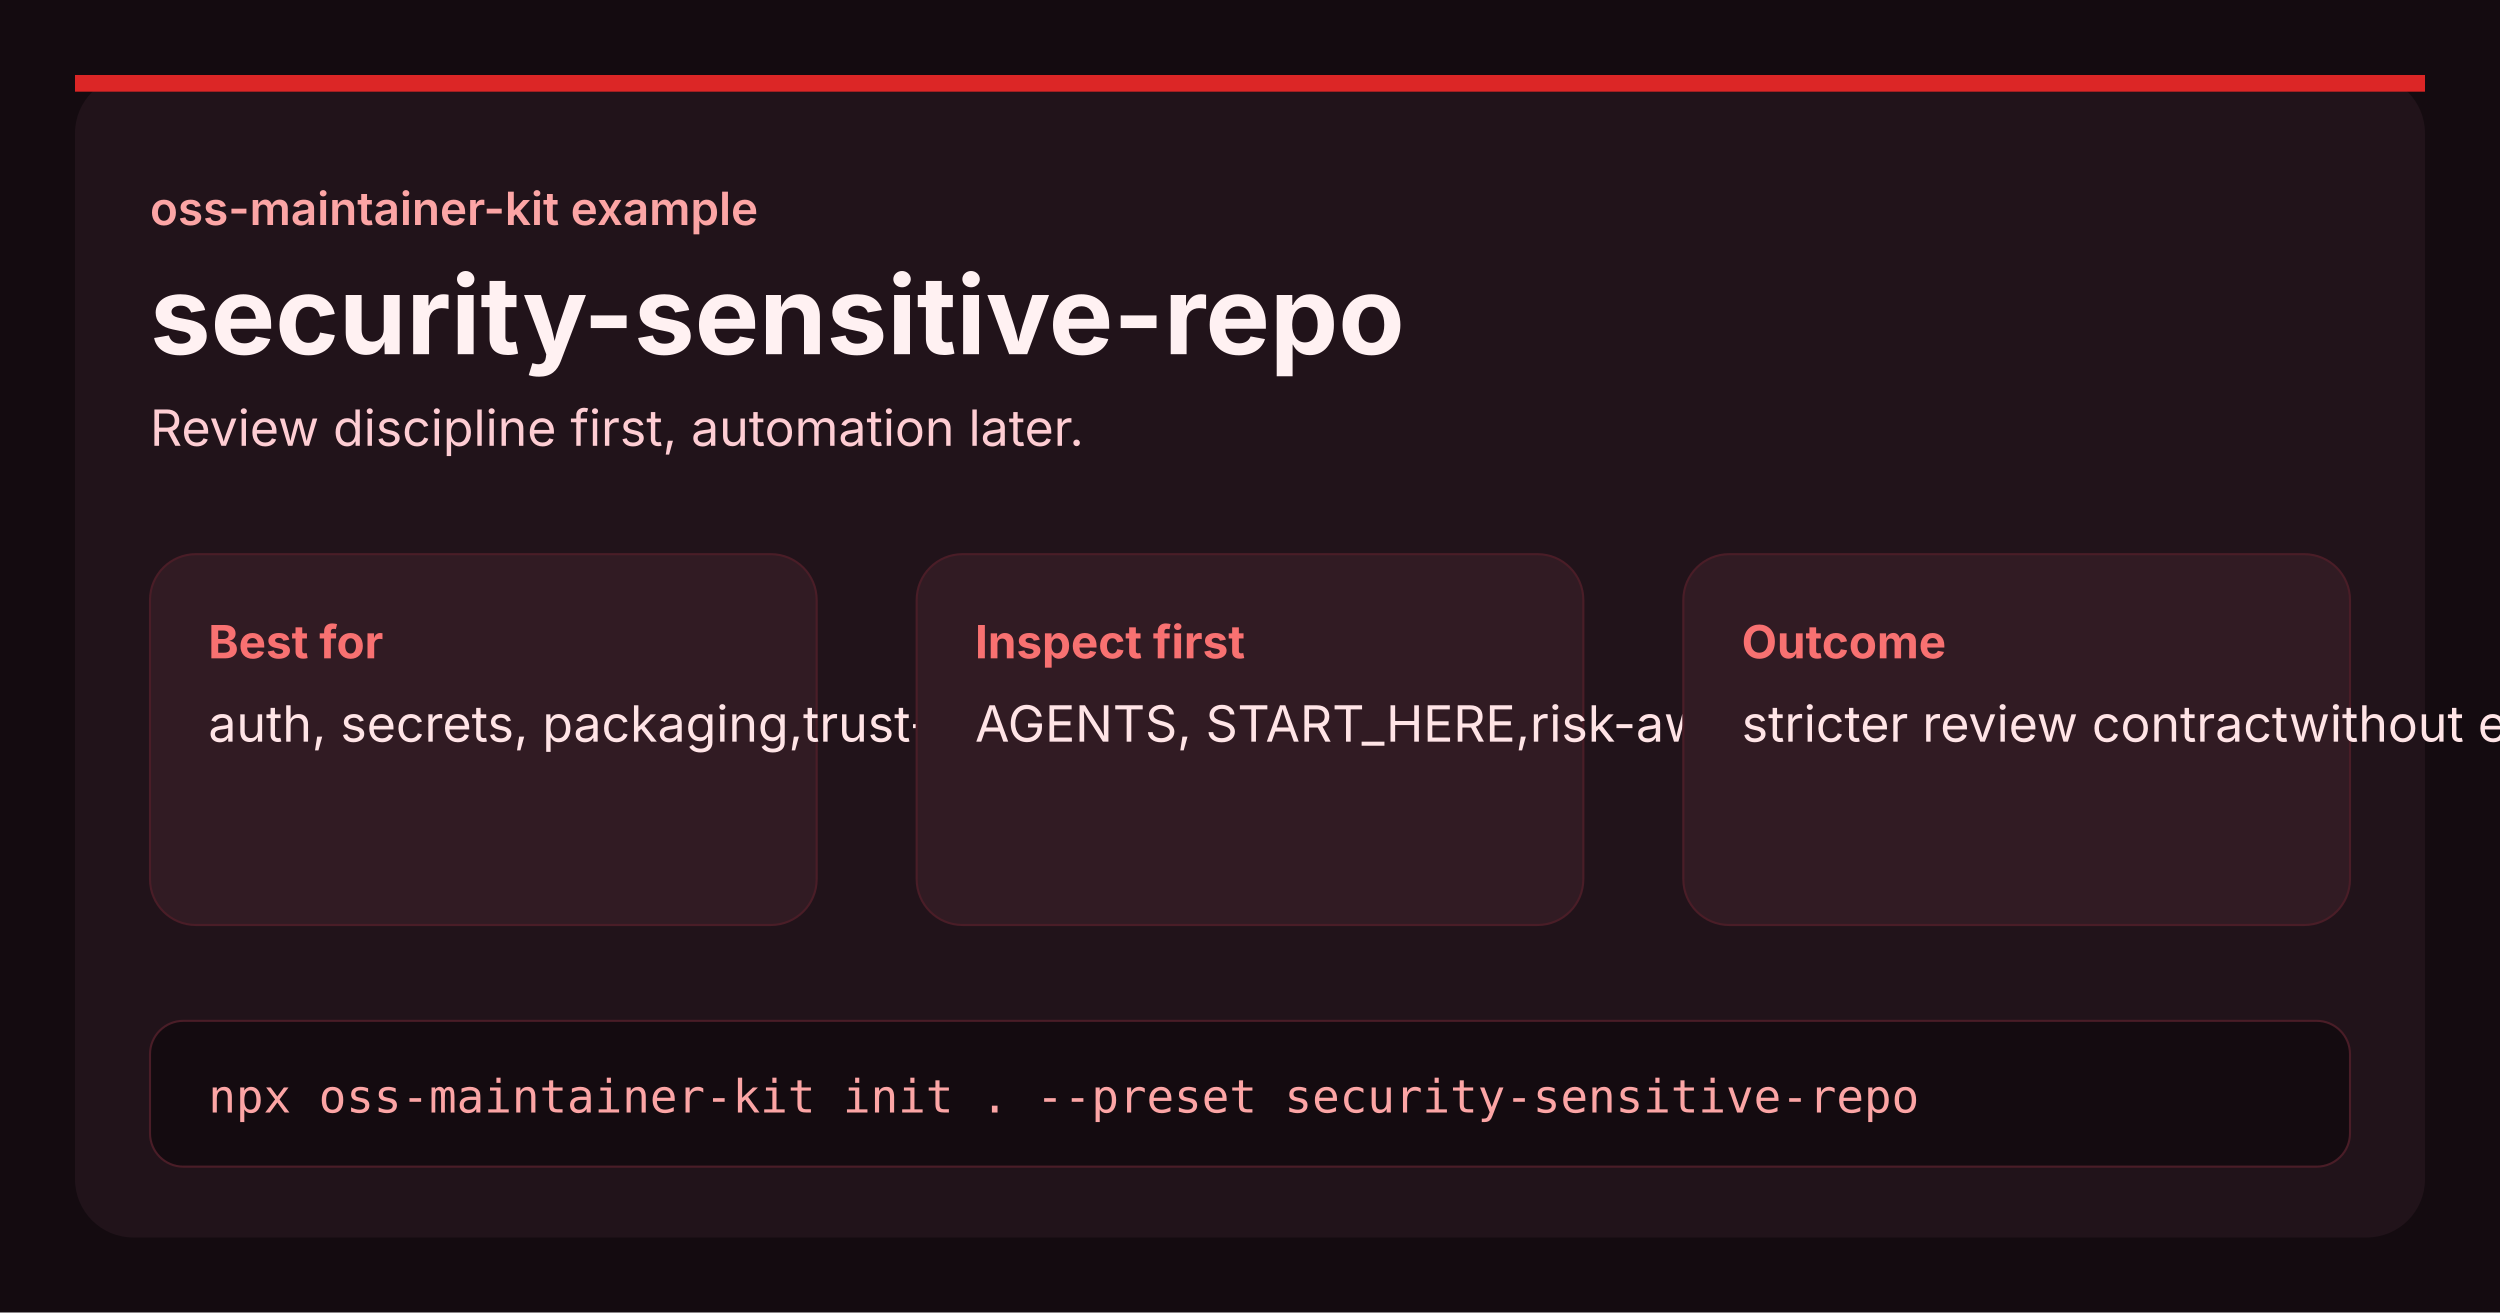
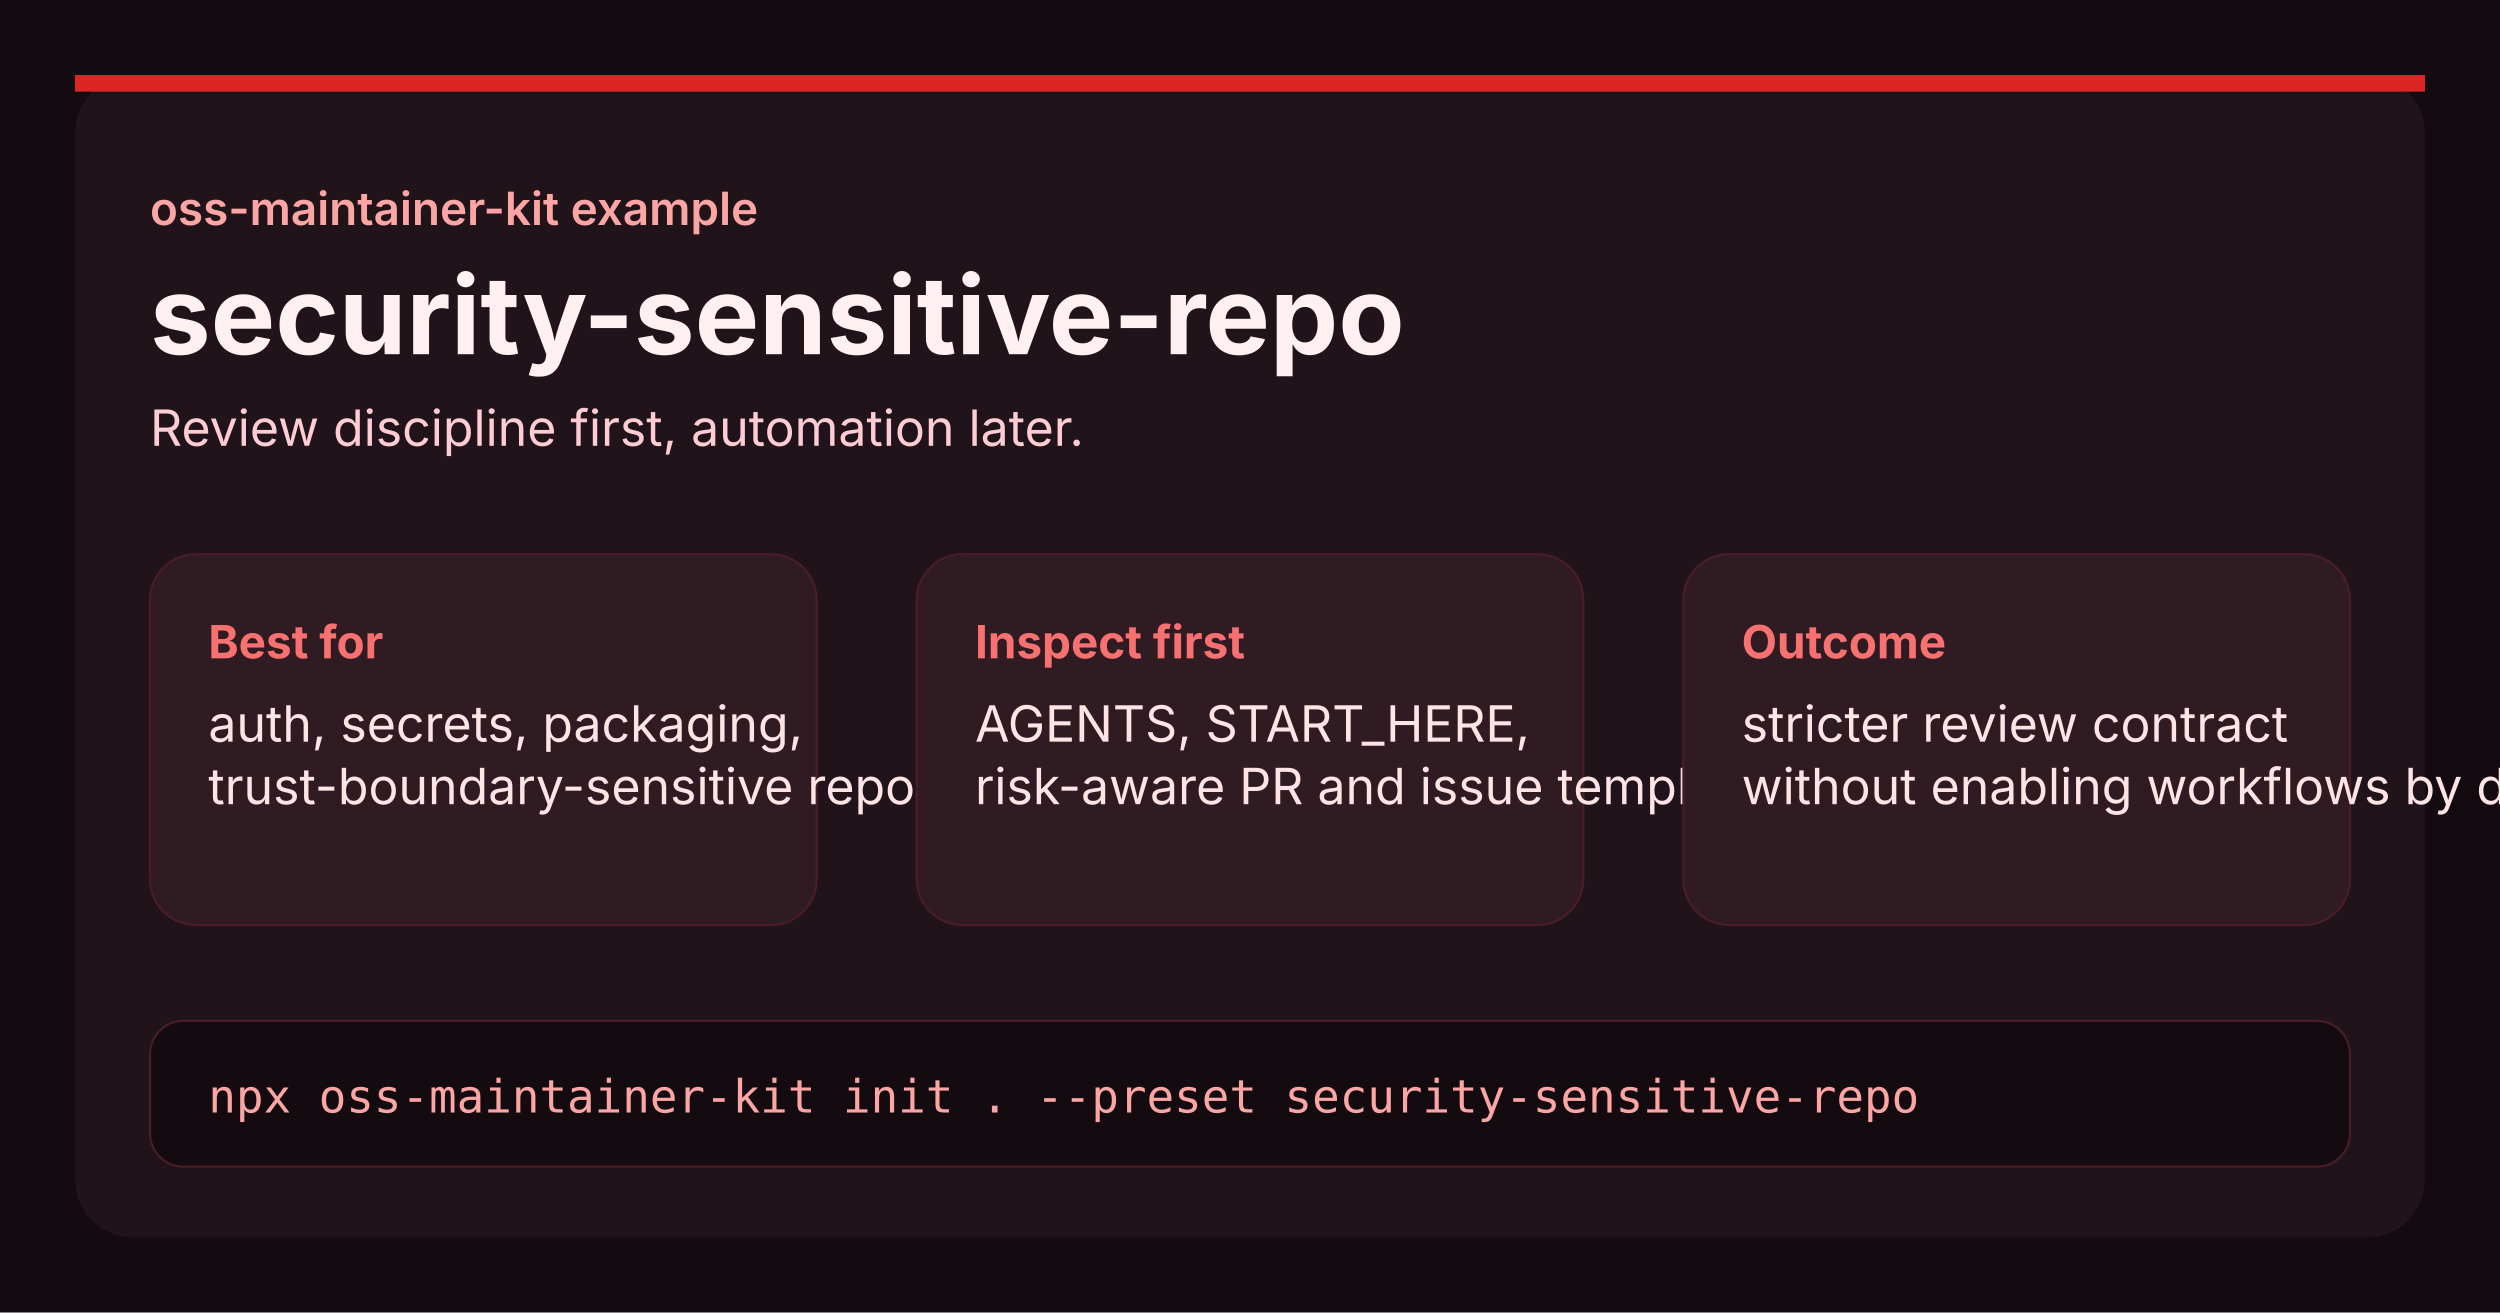
<svg xmlns="http://www.w3.org/2000/svg" width="1200" height="630" viewBox="0 0 1200 630" fill="none" role="img" aria-labelledby="title desc">
  <rect width="1200" height="630" fill="#140B10" />
  <rect x="36" y="36" width="1128" height="558" rx="28" fill="#21131A" />
  <rect x="36" y="36" width="1128" height="8" fill="#DC2626" />
  <text x="72" y="108" fill="#FCA5A5" font-family="SF Pro Display, Inter, system-ui, sans-serif" font-size="22" font-weight="600">oss-maintainer-kit example</text>
  <text x="72" y="170" fill="#FFF1F2" font-family="SF Pro Display, Inter, system-ui, sans-serif" font-size="52" font-weight="700">security-sensitive-repo</text>
  <text x="72" y="214" fill="#FECDD3" font-family="SF Pro Text, Inter, system-ui, sans-serif" font-size="24">Review discipline first, automation later.</text>
  <rect x="72" y="266" width="320" height="178" rx="22" fill="#311B23" stroke="#4A1D27" />
  <text x="100" y="316" fill="#F87171" font-family="SF Pro Display, Inter, system-ui, sans-serif" font-size="22" font-weight="700">Best for</text>
-   <text x="100" y="356" fill="#FFE4E6" font-family="SF Pro Text, Inter, system-ui, sans-serif" font-size="24">auth, secrets, packaging,
- trust-boundary-sensitive repos</text>
+   <text x="100" y="356" fill="#FFE4E6" font-family="SF Pro Text, Inter, system-ui, sans-serif" font-size="24">
+     <tspan x="100" dy="0">auth, secrets, packaging,</tspan>
+     <tspan x="100" dy="30">trust-boundary-sensitive repos</tspan>
+   </text>
  <rect x="440" y="266" width="320" height="178" rx="22" fill="#311B23" stroke="#4A1D27" />
  <text x="468" y="316" fill="#F87171" font-family="SF Pro Display, Inter, system-ui, sans-serif" font-size="22" font-weight="700">Inspect first</text>
-   <text x="468" y="356" fill="#FFE4E6" font-family="SF Pro Text, Inter, system-ui, sans-serif" font-size="24">AGENTS, START_HERE,
- risk-aware PR and issue templates</text>
+   <text x="468" y="356" fill="#FFE4E6" font-family="SF Pro Text, Inter, system-ui, sans-serif" font-size="24">
+     <tspan x="468" dy="0">AGENTS, START_HERE,</tspan>
+     <tspan x="468" dy="30">risk-aware PR and issue templates</tspan>
+   </text>
  <rect x="808" y="266" width="320" height="178" rx="22" fill="#311B23" stroke="#4A1D27" />
  <text x="836" y="316" fill="#F87171" font-family="SF Pro Display, Inter, system-ui, sans-serif" font-size="22" font-weight="700">Outcome</text>
-   <text x="836" y="356" fill="#FFE4E6" font-family="SF Pro Text, Inter, system-ui, sans-serif" font-size="24">stricter review contract
- without enabling workflows by default</text>
+   <text x="836" y="356" fill="#FFE4E6" font-family="SF Pro Text, Inter, system-ui, sans-serif" font-size="24">
+     <tspan x="836" dy="0">stricter review contract</tspan>
+     <tspan x="836" dy="30">without enabling workflows by default</tspan>
+   </text>
  <rect x="72" y="490" width="1056" height="70" rx="16" fill="#140B10" stroke="#4A1D27" />
  <text x="100" y="534" fill="#FCA5A5" font-family="SF Mono, Menlo, monospace" font-size="22">npx oss-maintainer-kit init . --preset security-sensitive-repo</text>
</svg>
